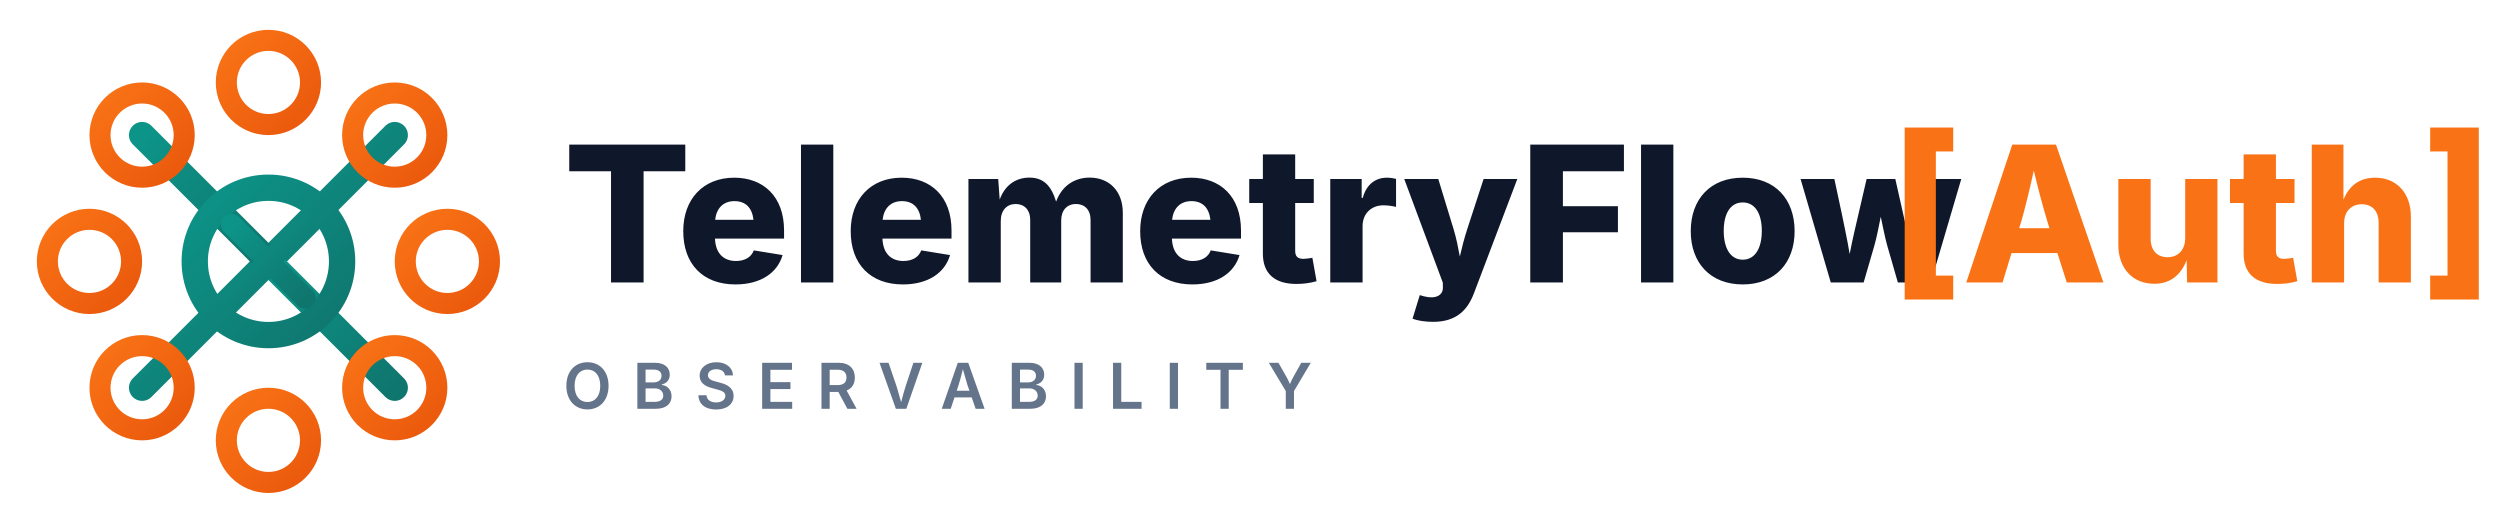
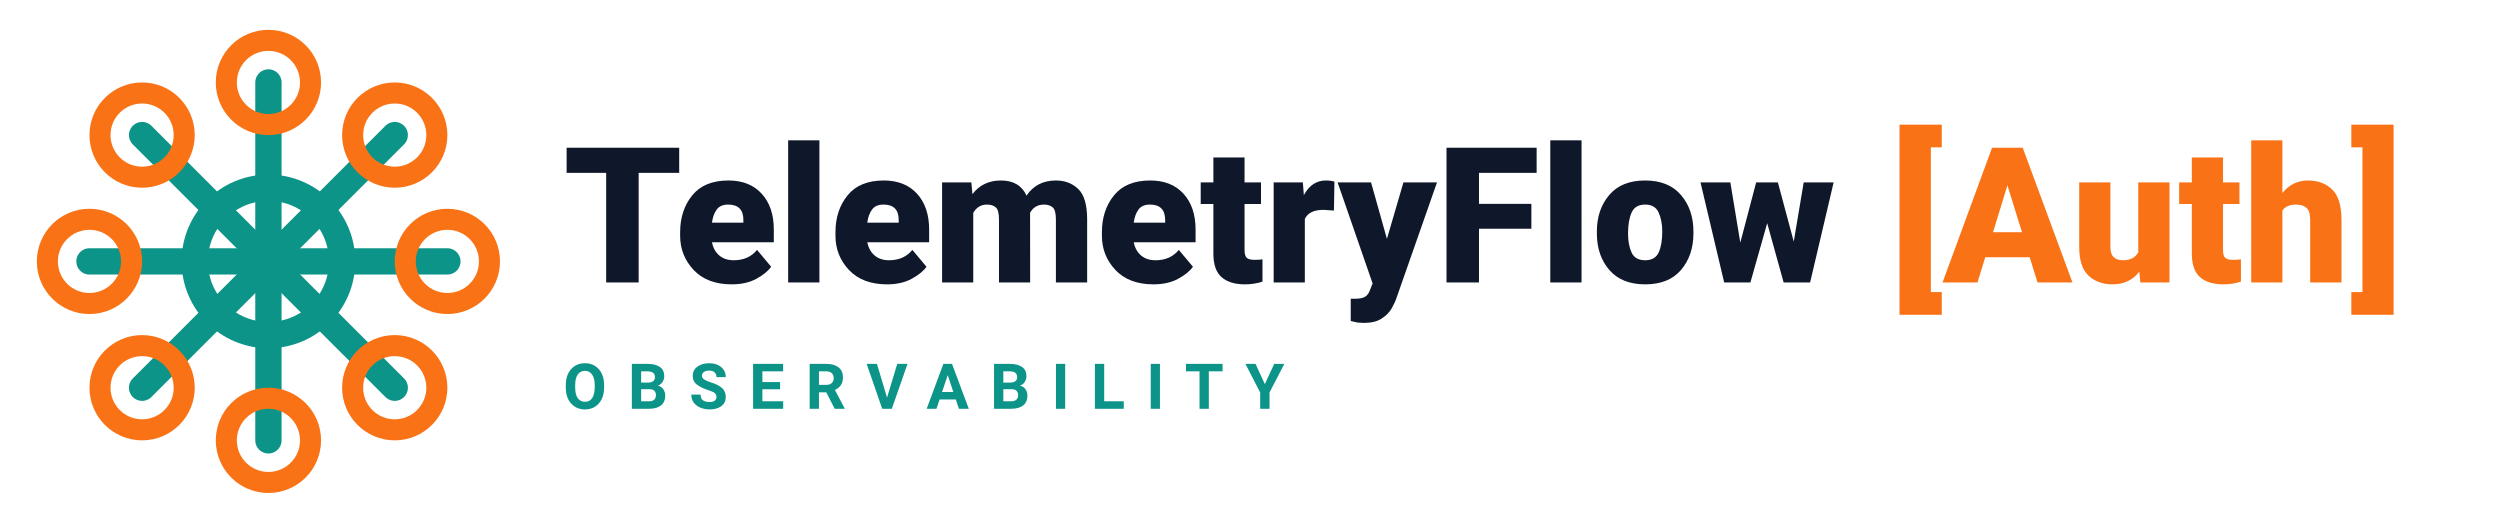
- <svg xmlns="http://www.w3.org/2000/svg" width="1425" height="295" viewBox="0 0 475 97">
-   <defs>
-     <linearGradient id="teal" x1="0%" y1="0%" x2="100%" y2="100%">
-       <stop offset="0%" stop-color="#0d9488" />
-       <stop offset="100%" stop-color="#0f766e" />
-     </linearGradient>
-     <linearGradient id="coral" x1="0%" y1="0%" x2="100%" y2="100%">
-       <stop offset="0%" stop-color="#f97316" />
-       <stop offset="100%" stop-color="#ea580c" />
-     </linearGradient>
-   </defs>
+ <svg xmlns="http://www.w3.org/2000/svg" viewBox="0 0 475 97" width="1425" height="295">
  <g transform="translate(7,5)">
-     <line x1="44" y1="44" x2="44" y2="10" stroke="url(#teal)" stroke-width="5" stroke-linecap="round" />
-     <line x1="44" y1="44" x2="68" y2="20" stroke="url(#teal)" stroke-width="5" stroke-linecap="round" />
-     <line x1="44" y1="44" x2="78" y2="44" stroke="url(#teal)" stroke-width="5" stroke-linecap="round" />
-     <line x1="44" y1="44" x2="68" y2="68" stroke="url(#teal)" stroke-width="5" stroke-linecap="round" />
-     <line x1="44" y1="44" x2="44" y2="78" stroke="url(#teal)" stroke-width="5" stroke-linecap="round" />
-     <line x1="44" y1="44" x2="20" y2="68" stroke="url(#teal)" stroke-width="5" stroke-linecap="round" />
-     <line x1="44" y1="44" x2="10" y2="44" stroke="url(#teal)" stroke-width="5" stroke-linecap="round" />
-     <line x1="44" y1="44" x2="20" y2="20" stroke="url(#teal)" stroke-width="5" stroke-linecap="round" />
-     <circle cx="44" cy="10" r="8" fill="none" stroke="url(#coral)" stroke-width="4" />
-     <circle cx="68" cy="20" r="8" fill="none" stroke="url(#coral)" stroke-width="4" />
-     <circle cx="78" cy="44" r="8" fill="none" stroke="url(#coral)" stroke-width="4" />
-     <circle cx="68" cy="68" r="8" fill="none" stroke="url(#coral)" stroke-width="4" />
-     <circle cx="44" cy="78" r="8" fill="none" stroke="url(#coral)" stroke-width="4" />
-     <circle cx="20" cy="68" r="8" fill="none" stroke="url(#coral)" stroke-width="4" />
-     <circle cx="10" cy="44" r="8" fill="none" stroke="url(#coral)" stroke-width="4" />
-     <circle cx="20" cy="20" r="8" fill="none" stroke="url(#coral)" stroke-width="4" />
-     <circle cx="44" cy="44" r="14" fill="none" stroke="url(#teal)" stroke-width="5" />
-     <line x1="37" y1="37" x2="51" y2="51" stroke="url(#teal)" stroke-width="4" stroke-linecap="round" />
-     <line x1="51" y1="37" x2="37" y2="51" stroke="url(#teal)" stroke-width="4" stroke-linecap="round" />
-     <text x="100" y="48" font-family="system-ui, -apple-system, BlinkMacSystemFont, 'Segoe UI', sans-serif" font-size="36" font-weight="800" fill="#0f172a">TelemetryFlow</text>
-     <text x="352" y="48" font-family="system-ui, -apple-system, BlinkMacSystemFont, 'Segoe UI', sans-serif" font-size="36" font-weight="800" fill="#f97316">[Auth]</text>
-     <text x="100" y="72" font-family="system-ui, -apple-system, BlinkMacSystemFont, 'Segoe UI', sans-serif" font-size="12" font-weight="600" fill="#64748b" letter-spacing="4">OBSERVABILITY</text>
+     <g id="icon">
+       <g stroke="#0d9488" stroke-width="5" stroke-linecap="round">
+         <line x1="44" y1="44" x2="44" y2="10" />
+         <line x1="44" y1="44" x2="68" y2="20" />
+         <line x1="44" y1="44" x2="78" y2="44" />
+         <line x1="44" y1="44" x2="68" y2="68" />
+         <line x1="44" y1="44" x2="44" y2="78" />
+         <line x1="44" y1="44" x2="20" y2="68" />
+         <line x1="44" y1="44" x2="10" y2="44" />
+         <line x1="44" y1="44" x2="20" y2="20" />
+       </g>
+       <g fill="none" stroke="#f97316" stroke-width="4">
+         <circle cx="44" cy="10" r="8" />
+         <circle cx="68" cy="20" r="8" />
+         <circle cx="78" cy="44" r="8" />
+         <circle cx="68" cy="68" r="8" />
+         <circle cx="44" cy="78" r="8" />
+         <circle cx="20" cy="68" r="8" />
+         <circle cx="10" cy="44" r="8" />
+         <circle cx="20" cy="20" r="8" />
+       </g>
+       <circle cx="44" cy="44" r="14" fill="none" stroke="#0d9488" stroke-width="5" />
+       <line x1="37" y1="37" x2="51" y2="51" stroke="#0d9488" stroke-width="4" stroke-linecap="round" />
+       <line x1="51" y1="37" x2="37" y2="51" stroke="#0d9488" stroke-width="4" stroke-linecap="round" />
+     </g>
+     <text x="100" y="48" font-family="system-ui,-apple-system,BlinkMacSystemFont,Roboto,sans-serif" font-size="36" font-weight="800" fill="#0f172a">TelemetryFlow</text>
+     <text x="352" y="48" font-family="system-ui,-apple-system,BlinkMacSystemFont,Roboto,sans-serif" font-size="36" font-weight="800" fill="#f97316">[Auth]</text>
+     <text x="100" y="72" font-family="system-ui,-apple-system,BlinkMacSystemFont,Roboto,sans-serif" font-size="12" font-weight="600" fill="#0d9488" letter-spacing="4">OBSERVABILITY</text>
  </g>
</svg>
